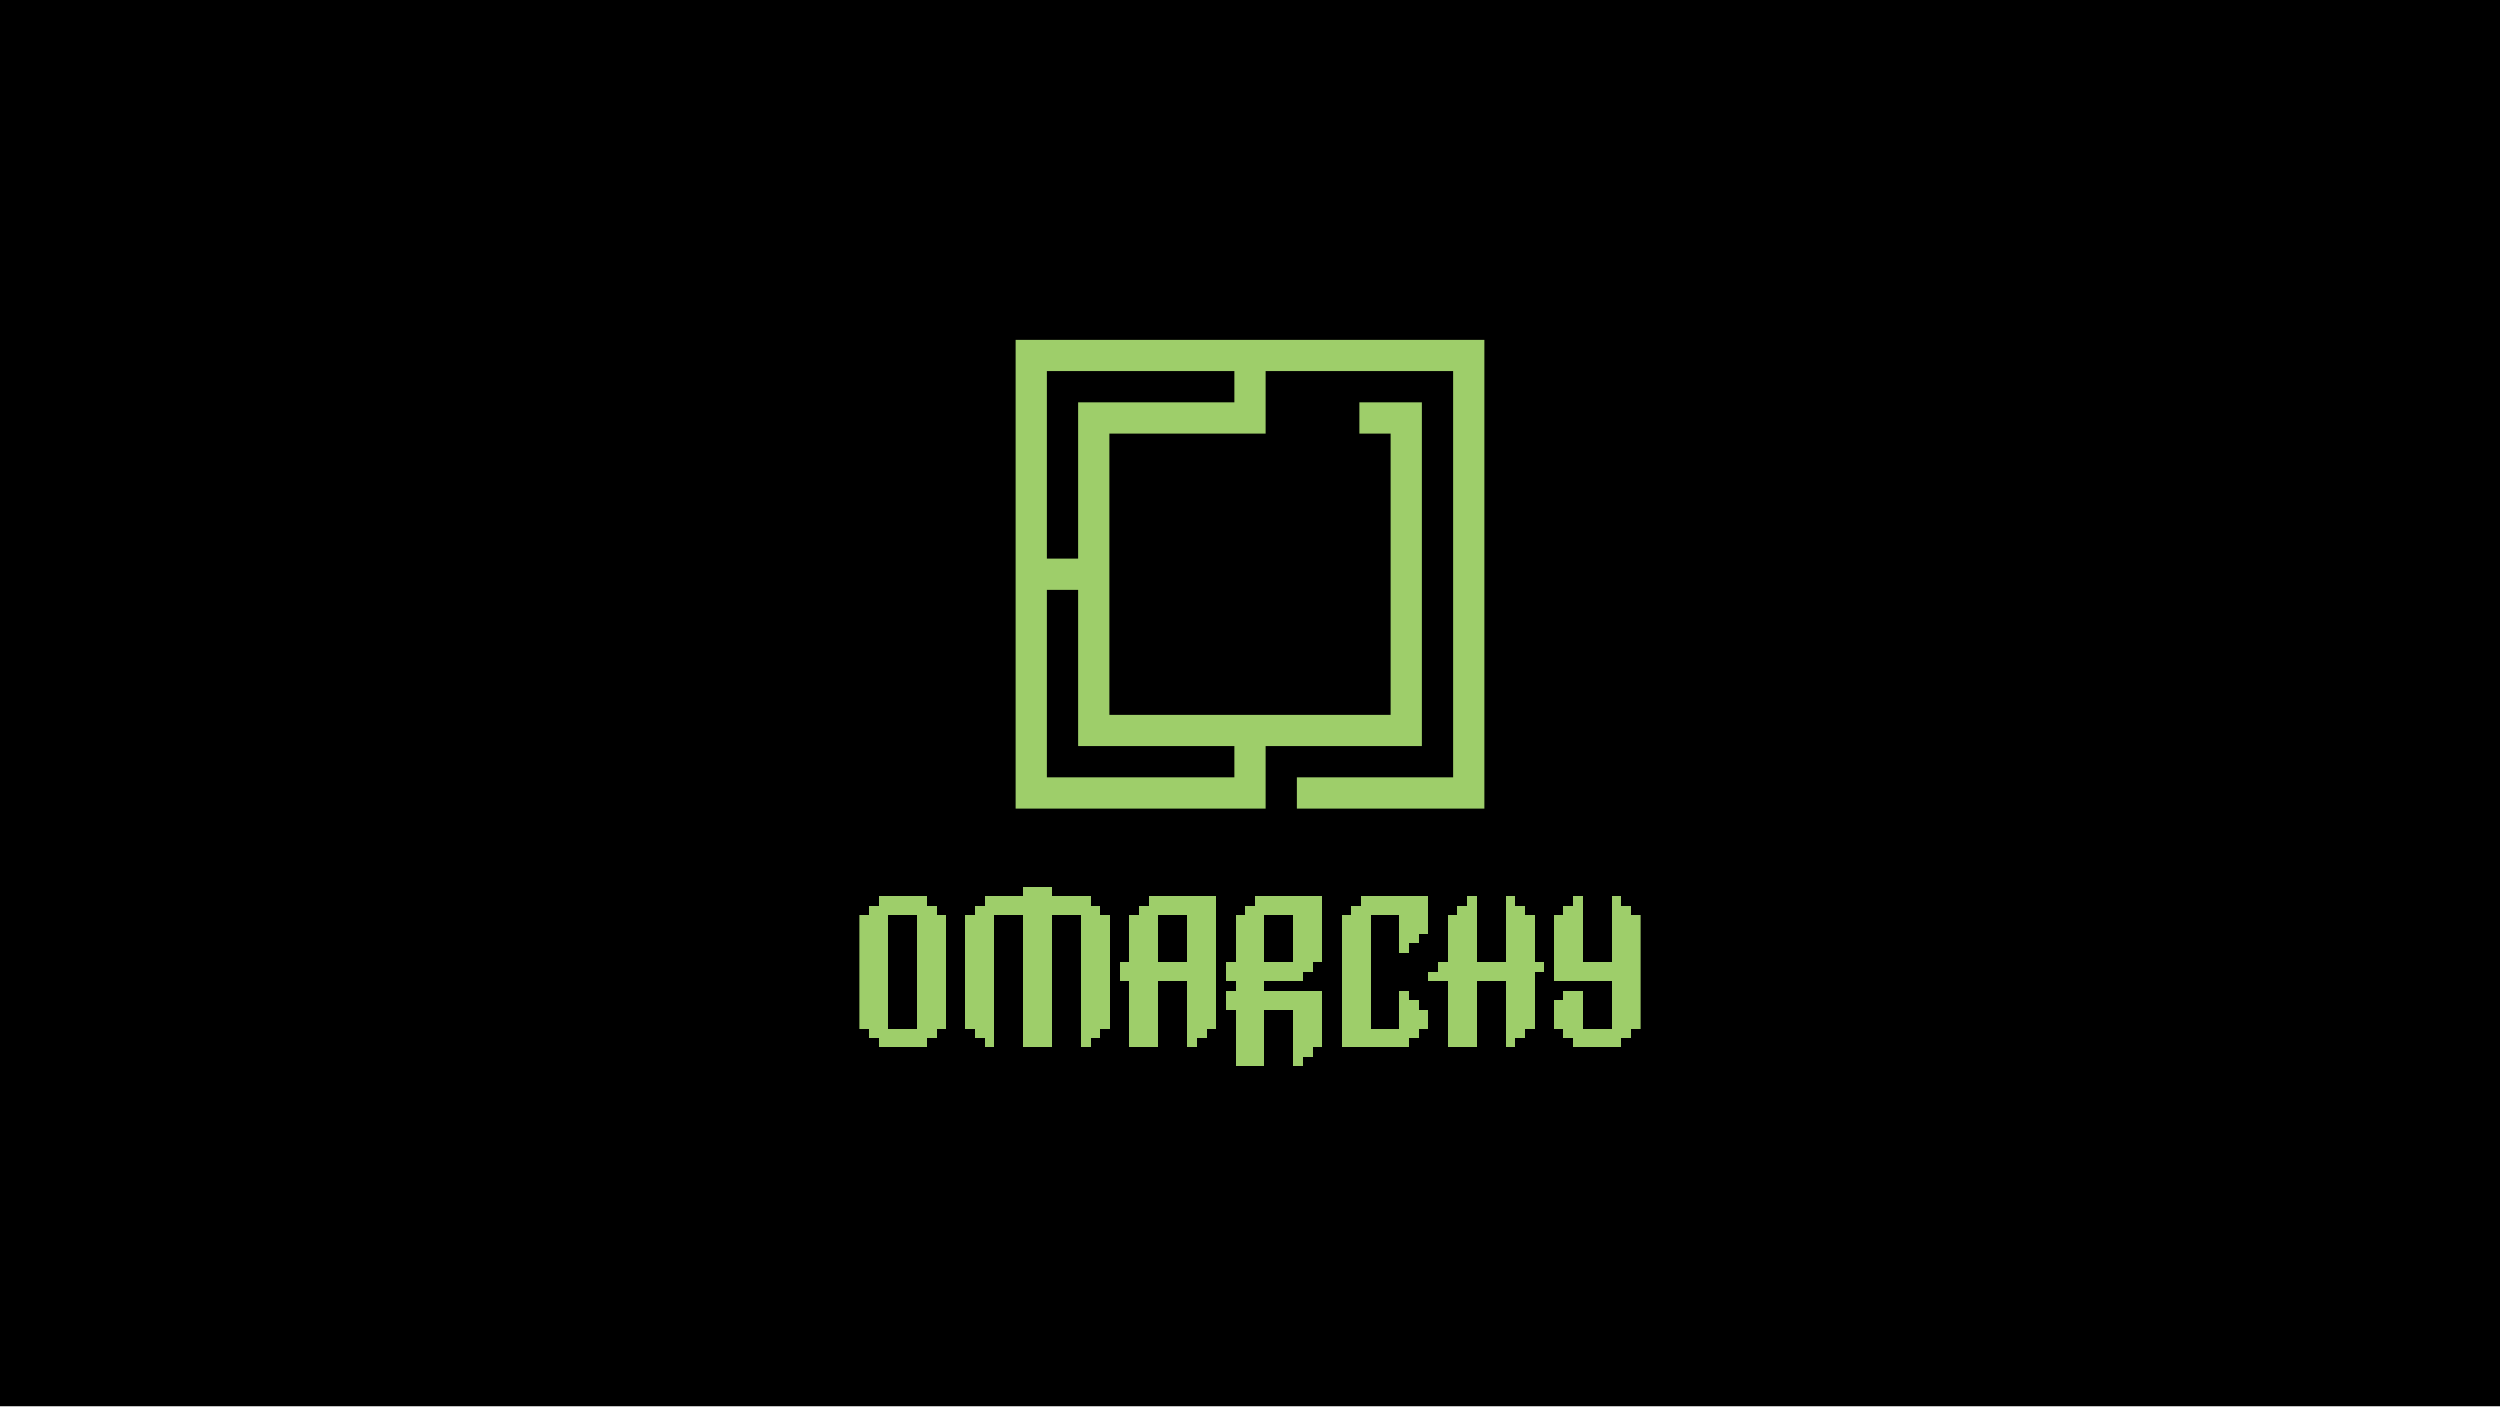
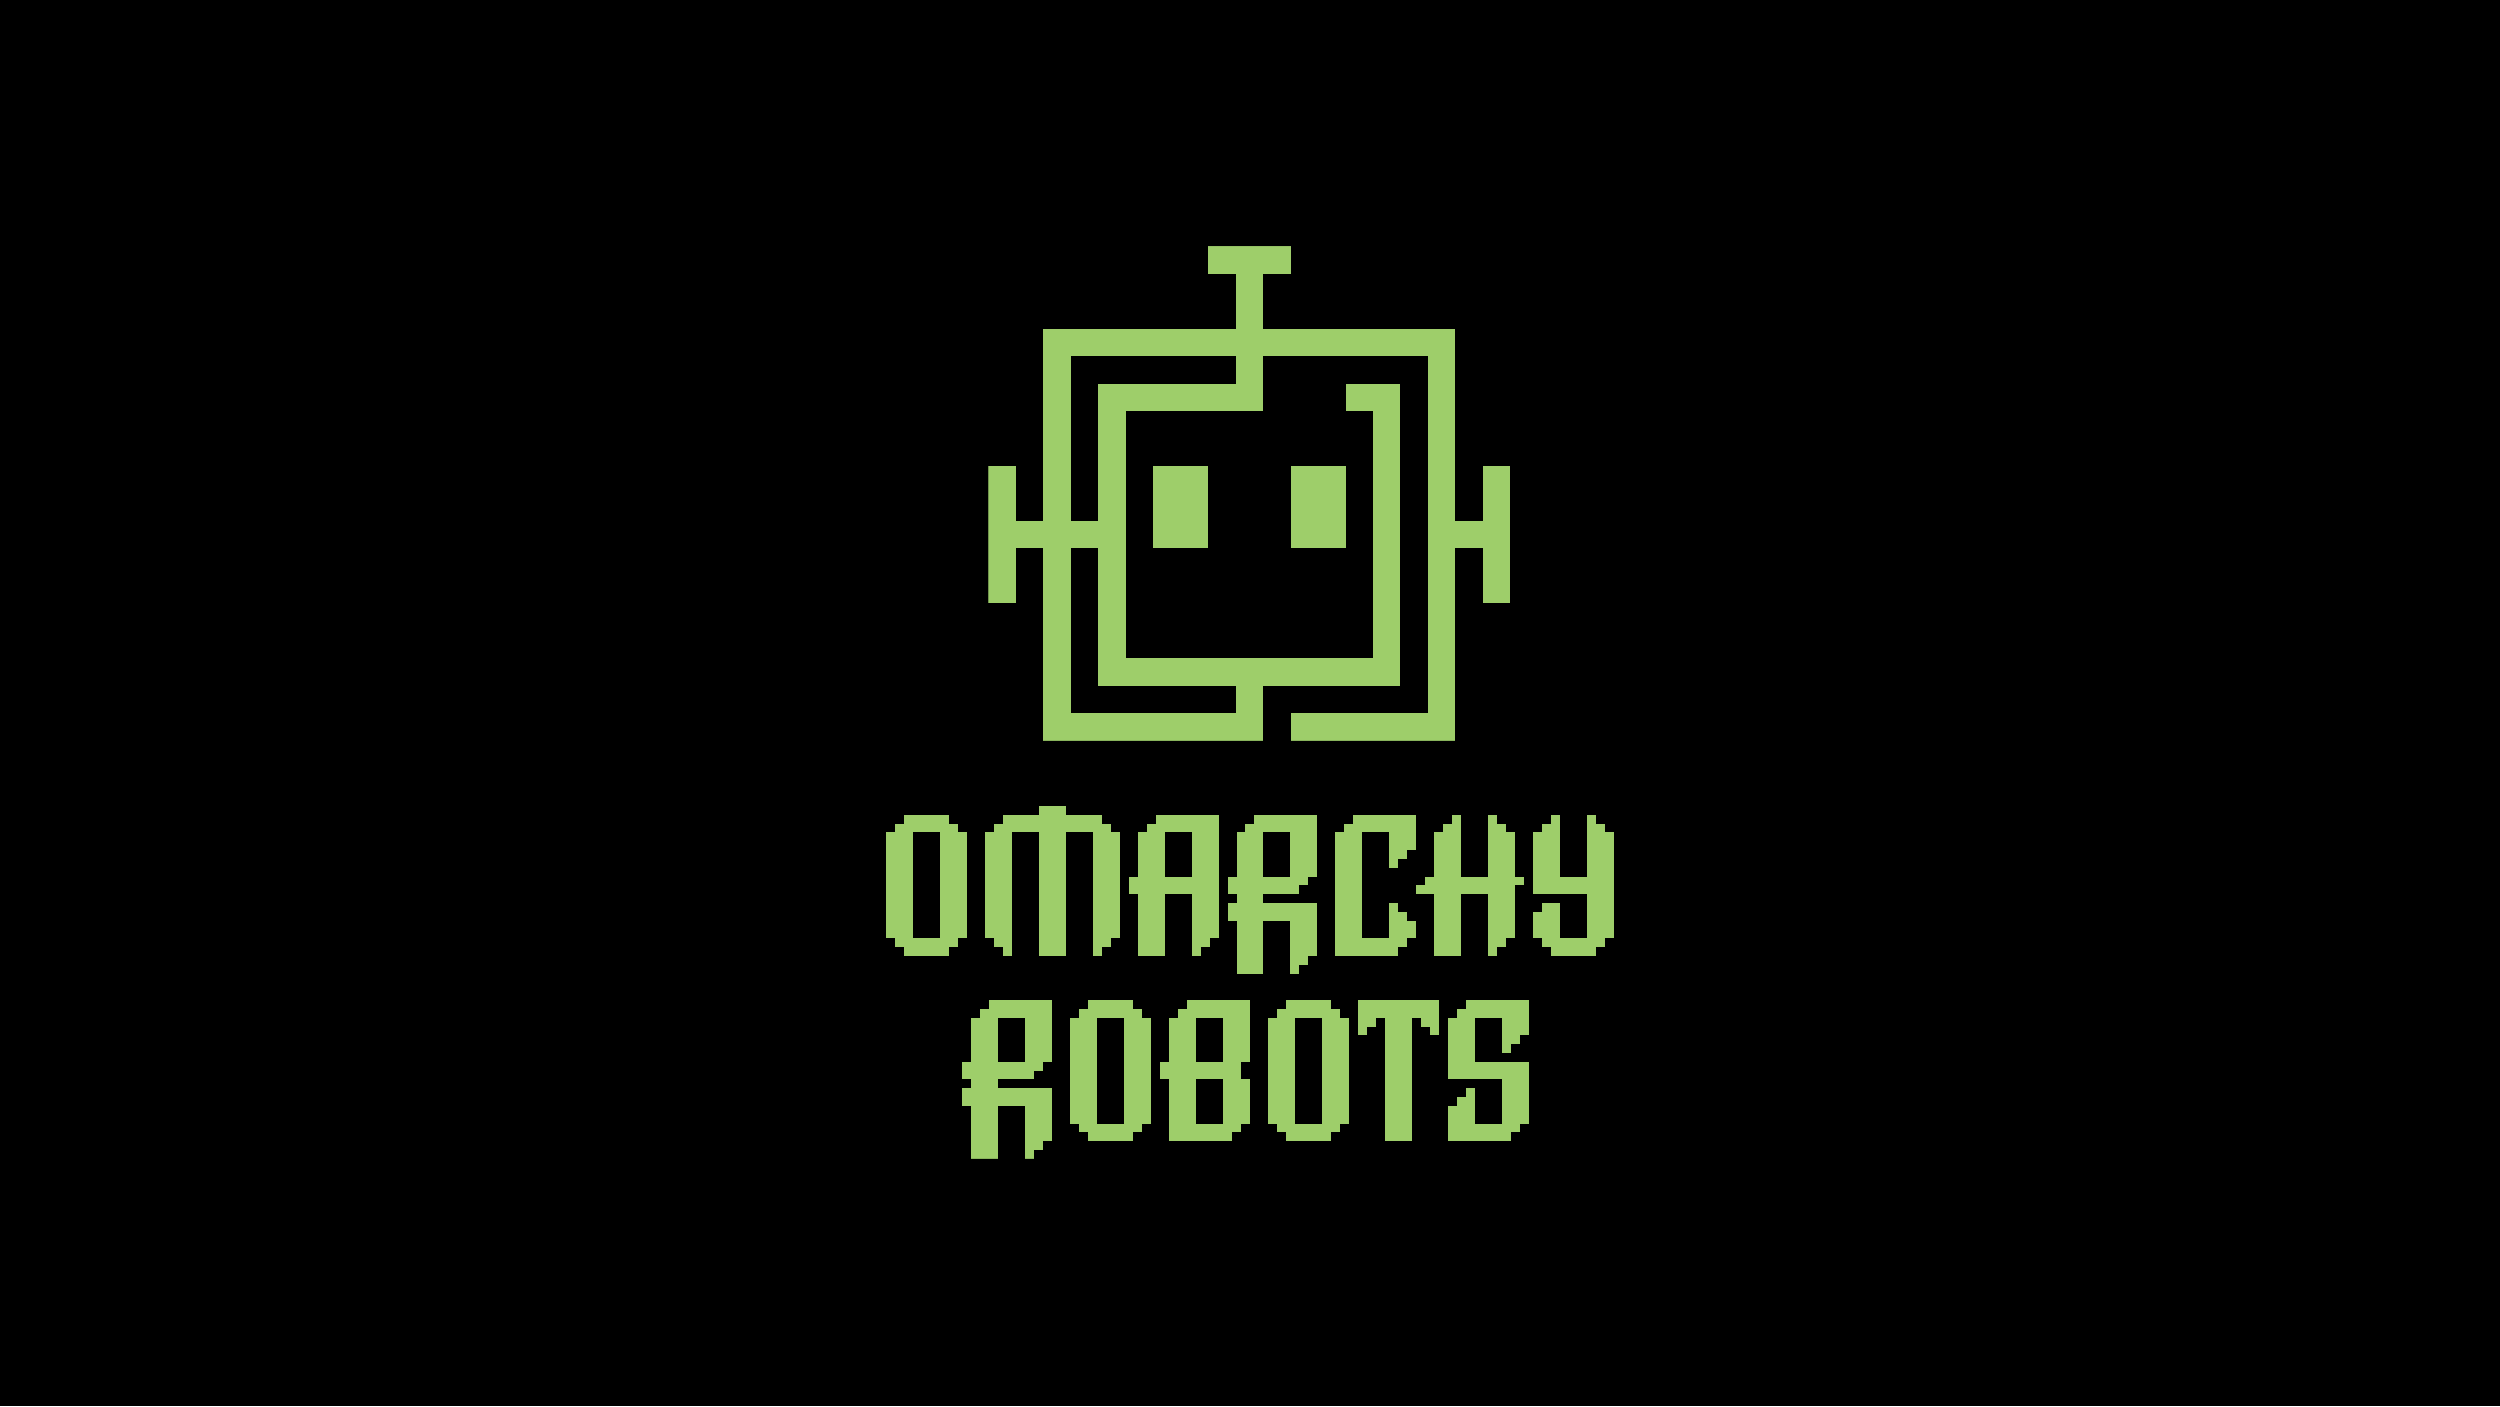
- <svg xmlns="http://www.w3.org/2000/svg" width="1920" height="1080" viewBox="0 0 1920 1080">
+ <svg xmlns="http://www.w3.org/2000/svg" width="1920" height="1080" viewBox="0 0 1920 1080" shape-rendering="crispEdges">
  <rect width="1920" height="1080" fill="#000" />
-   <svg x="780" y="261" width="360" height="360" viewBox="0 0 1200 1200">
-     <path clip-rule="evenodd" d="m1200 1200h-480v-80h400v-1040h-479.996v160h-400v720h720v-720h-80v-80h159.996v880h-400v160h-640v-1200h1200zm-1120-80h480v-80h-400l.004-400h-80.004zm0-560h80.004v-400h400v-80h-480.004z" fill="#9ece6a" fill-rule="evenodd" />
+   <svg x="759" y="189" width="401" height="380" viewBox="0 0 1520 1440">
+     <path fill="#9ece6a" d="M640 0h240v80h-240zM720 80h80v80h-80zM720 160h80v80h-80zM160 240h1200v80h-1200zM160 320h80v80h-80zM720 320h80v80h-80zM1280 320h80v80h-80zM160 400h80v80h-80zM320 400h480v80h-480zM1040 400h160v80h-160zM1280 400h80v80h-80zM160 480h80v80h-80zM320 480h80v80h-80zM1120 480h80v80h-80zM1280 480h80v80h-80zM160 560h80v80h-80zM320 560h80v80h-80zM1120 560h80v80h-80zM1280 560h80v80h-80zM0 640h80v80h-80zM160 640h80v80h-80zM320 640h80v80h-80zM480 640h160v80h-160zM880 640h160v80h-160zM1120 640h80v80h-80zM1280 640h80v80h-80zM1440 640h80v80h-80zM0 720h80v80h-80zM160 720h80v80h-80zM320 720h80v80h-80zM480 720h160v80h-160zM880 720h160v80h-160zM1120 720h80v80h-80zM1280 720h80v80h-80zM1440 720h80v80h-80zM0 800h400v80h-400zM480 800h160v80h-160zM880 800h160v80h-160zM1120 800h80v80h-80zM1280 800h240v80h-240zM0 880h80v80h-80zM160 880h80v80h-80zM320 880h80v80h-80zM1120 880h80v80h-80zM1280 880h80v80h-80zM1440 880h80v80h-80zM0 960h80v80h-80zM160 960h80v80h-80zM320 960h80v80h-80zM1120 960h80v80h-80zM1280 960h80v80h-80zM1440 960h80v80h-80zM160 1040h80v80h-80zM320 1040h80v80h-80zM1120 1040h80v80h-80zM1280 1040h80v80h-80zM160 1120h80v80h-80zM320 1120h80v80h-80zM1120 1120h80v80h-80zM1280 1120h80v80h-80zM160 1200h80v80h-80zM320 1200h880v80h-880zM1280 1200h80v80h-80zM160 1280h80v80h-80zM720 1280h80v80h-80zM1280 1280h80v80h-80zM160 1360h640v80h-640zM880 1360h480v80h-480z" />
  </svg>
-   <svg x="660" y="681" width="600" height="138" viewBox="0 0 4131 950">
-     <g fill="#9ece6a" shape-rendering="crispEdges">
-       <rect x="867" y="0" width="153" height="50" />
-       <rect x="102" y="50" width="255" height="50" />
-       <rect x="663" y="50" width="561" height="50" />
-       <rect x="1530" y="50" width="357" height="50" />
-       <rect x="2091" y="50" width="357" height="50" />
-       <rect x="2652" y="50" width="357" height="50" />
-       <rect x="3213" y="50" width="51" height="50" />
-       <rect x="3417" y="50" width="51" height="50" />
-       <rect x="3774" y="50" width="51" height="50" />
-       <rect x="3978" y="50" width="51" height="50" />
-       <rect x="51" y="100" width="357" height="50" />
-       <rect x="612" y="100" width="663" height="50" />
-       <rect x="1479" y="100" width="408" height="50" />
-       <rect x="2040" y="100" width="408" height="50" />
-       <rect x="2601" y="100" width="408" height="50" />
-       <rect x="3162" y="100" width="102" height="50" />
-       <rect x="3417" y="100" width="102" height="50" />
-       <rect x="3723" y="100" width="102" height="50" />
-       <rect x="3978" y="100" width="102" height="50" />
-       <rect x="0" y="150" width="153" height="50" />
-       <rect x="306" y="150" width="153" height="50" />
-       <rect x="561" y="150" width="153" height="50" />
-       <rect x="867" y="150" width="153" height="50" />
-       <rect x="1173" y="150" width="153" height="50" />
-       <rect x="1428" y="150" width="153" height="50" />
-       <rect x="1734" y="150" width="153" height="50" />
-       <rect x="1989" y="150" width="153" height="50" />
-       <rect x="2295" y="150" width="153" height="50" />
-       <rect x="2550" y="150" width="153" height="50" />
-       <rect x="2856" y="150" width="153" height="50" />
-       <rect x="3111" y="150" width="153" height="50" />
-       <rect x="3417" y="150" width="153" height="50" />
-       <rect x="3672" y="150" width="153" height="50" />
-       <rect x="3978" y="150" width="153" height="50" />
-       <rect x="0" y="200" width="153" height="50" />
-       <rect x="306" y="200" width="153" height="50" />
-       <rect x="561" y="200" width="153" height="50" />
-       <rect x="867" y="200" width="153" height="50" />
-       <rect x="1173" y="200" width="153" height="50" />
-       <rect x="1428" y="200" width="153" height="50" />
-       <rect x="1734" y="200" width="153" height="50" />
-       <rect x="1989" y="200" width="153" height="50" />
-       <rect x="2295" y="200" width="153" height="50" />
-       <rect x="2550" y="200" width="153" height="50" />
-       <rect x="2856" y="200" width="153" height="50" />
-       <rect x="3111" y="200" width="153" height="50" />
-       <rect x="3417" y="200" width="153" height="50" />
-       <rect x="3672" y="200" width="153" height="50" />
-       <rect x="3978" y="200" width="153" height="50" />
-       <rect x="0" y="250" width="153" height="50" />
-       <rect x="306" y="250" width="153" height="50" />
-       <rect x="561" y="250" width="153" height="50" />
-       <rect x="867" y="250" width="153" height="50" />
-       <rect x="1173" y="250" width="153" height="50" />
-       <rect x="1428" y="250" width="153" height="50" />
-       <rect x="1734" y="250" width="153" height="50" />
-       <rect x="1989" y="250" width="153" height="50" />
-       <rect x="2295" y="250" width="153" height="50" />
-       <rect x="2550" y="250" width="153" height="50" />
-       <rect x="2856" y="250" width="102" height="50" />
-       <rect x="3111" y="250" width="153" height="50" />
-       <rect x="3417" y="250" width="153" height="50" />
-       <rect x="3672" y="250" width="153" height="50" />
-       <rect x="3978" y="250" width="153" height="50" />
-       <rect x="0" y="300" width="153" height="50" />
-       <rect x="306" y="300" width="153" height="50" />
-       <rect x="561" y="300" width="153" height="50" />
-       <rect x="867" y="300" width="153" height="50" />
-       <rect x="1173" y="300" width="153" height="50" />
-       <rect x="1428" y="300" width="153" height="50" />
-       <rect x="1734" y="300" width="153" height="50" />
-       <rect x="1989" y="300" width="153" height="50" />
-       <rect x="2295" y="300" width="153" height="50" />
-       <rect x="2550" y="300" width="153" height="50" />
-       <rect x="2856" y="300" width="51" height="50" />
-       <rect x="3111" y="300" width="153" height="50" />
-       <rect x="3417" y="300" width="153" height="50" />
-       <rect x="3672" y="300" width="153" height="50" />
-       <rect x="3978" y="300" width="153" height="50" />
-       <rect x="0" y="350" width="153" height="50" />
-       <rect x="306" y="350" width="153" height="50" />
-       <rect x="561" y="350" width="153" height="50" />
-       <rect x="867" y="350" width="153" height="50" />
-       <rect x="1173" y="350" width="153" height="50" />
-       <rect x="1428" y="350" width="153" height="50" />
-       <rect x="1734" y="350" width="153" height="50" />
-       <rect x="1989" y="350" width="153" height="50" />
-       <rect x="2295" y="350" width="153" height="50" />
-       <rect x="2550" y="350" width="153" height="50" />
-       <rect x="3111" y="350" width="153" height="50" />
-       <rect x="3417" y="350" width="153" height="50" />
-       <rect x="3672" y="350" width="153" height="50" />
-       <rect x="3978" y="350" width="153" height="50" />
-       <rect x="0" y="400" width="153" height="50" />
-       <rect x="306" y="400" width="153" height="50" />
-       <rect x="561" y="400" width="153" height="50" />
-       <rect x="867" y="400" width="153" height="50" />
-       <rect x="1173" y="400" width="153" height="50" />
-       <rect x="1377" y="400" width="510" height="50" />
-       <rect x="1938" y="400" width="459" height="50" />
-       <rect x="2550" y="400" width="153" height="50" />
-       <rect x="3060" y="400" width="561" height="50" />
-       <rect x="3672" y="400" width="459" height="50" />
-       <rect x="0" y="450" width="153" height="50" />
-       <rect x="306" y="450" width="153" height="50" />
-       <rect x="561" y="450" width="153" height="50" />
-       <rect x="867" y="450" width="153" height="50" />
-       <rect x="1173" y="450" width="153" height="50" />
-       <rect x="1377" y="450" width="510" height="50" />
-       <rect x="1938" y="450" width="408" height="50" />
-       <rect x="2550" y="450" width="153" height="50" />
-       <rect x="3009" y="450" width="561" height="50" />
-       <rect x="3672" y="450" width="459" height="50" />
-       <rect x="0" y="500" width="153" height="50" />
-       <rect x="306" y="500" width="153" height="50" />
-       <rect x="561" y="500" width="153" height="50" />
-       <rect x="867" y="500" width="153" height="50" />
-       <rect x="1173" y="500" width="153" height="50" />
-       <rect x="1428" y="500" width="153" height="50" />
-       <rect x="1734" y="500" width="153" height="50" />
-       <rect x="1989" y="500" width="153" height="50" />
-       <rect x="2550" y="500" width="153" height="50" />
-       <rect x="3111" y="500" width="153" height="50" />
-       <rect x="3417" y="500" width="153" height="50" />
-       <rect x="3978" y="500" width="153" height="50" />
-       <rect x="0" y="550" width="153" height="50" />
-       <rect x="306" y="550" width="153" height="50" />
-       <rect x="561" y="550" width="153" height="50" />
-       <rect x="867" y="550" width="153" height="50" />
-       <rect x="1173" y="550" width="153" height="50" />
-       <rect x="1428" y="550" width="153" height="50" />
-       <rect x="1734" y="550" width="153" height="50" />
-       <rect x="1938" y="550" width="510" height="50" />
-       <rect x="2550" y="550" width="153" height="50" />
-       <rect x="2856" y="550" width="51" height="50" />
-       <rect x="3111" y="550" width="153" height="50" />
-       <rect x="3417" y="550" width="153" height="50" />
-       <rect x="3723" y="550" width="102" height="50" />
-       <rect x="3978" y="550" width="153" height="50" />
-       <rect x="0" y="600" width="153" height="50" />
-       <rect x="306" y="600" width="153" height="50" />
-       <rect x="561" y="600" width="153" height="50" />
-       <rect x="867" y="600" width="153" height="50" />
-       <rect x="1173" y="600" width="153" height="50" />
-       <rect x="1428" y="600" width="153" height="50" />
-       <rect x="1734" y="600" width="153" height="50" />
-       <rect x="1938" y="600" width="510" height="50" />
-       <rect x="2550" y="600" width="153" height="50" />
-       <rect x="2856" y="600" width="102" height="50" />
-       <rect x="3111" y="600" width="153" height="50" />
-       <rect x="3417" y="600" width="153" height="50" />
-       <rect x="3672" y="600" width="153" height="50" />
-       <rect x="3978" y="600" width="153" height="50" />
-       <rect x="0" y="650" width="153" height="50" />
-       <rect x="306" y="650" width="153" height="50" />
-       <rect x="561" y="650" width="153" height="50" />
-       <rect x="867" y="650" width="153" height="50" />
-       <rect x="1173" y="650" width="153" height="50" />
-       <rect x="1428" y="650" width="153" height="50" />
-       <rect x="1734" y="650" width="153" height="50" />
-       <rect x="1989" y="650" width="153" height="50" />
-       <rect x="2295" y="650" width="153" height="50" />
-       <rect x="2550" y="650" width="153" height="50" />
-       <rect x="2856" y="650" width="153" height="50" />
-       <rect x="3111" y="650" width="153" height="50" />
-       <rect x="3417" y="650" width="153" height="50" />
-       <rect x="3672" y="650" width="153" height="50" />
-       <rect x="3978" y="650" width="153" height="50" />
-       <rect x="0" y="700" width="153" height="50" />
-       <rect x="306" y="700" width="153" height="50" />
-       <rect x="561" y="700" width="153" height="50" />
-       <rect x="867" y="700" width="153" height="50" />
-       <rect x="1173" y="700" width="153" height="50" />
-       <rect x="1428" y="700" width="153" height="50" />
-       <rect x="1734" y="700" width="153" height="50" />
-       <rect x="1989" y="700" width="153" height="50" />
-       <rect x="2295" y="700" width="153" height="50" />
-       <rect x="2550" y="700" width="153" height="50" />
-       <rect x="2856" y="700" width="153" height="50" />
-       <rect x="3111" y="700" width="153" height="50" />
-       <rect x="3417" y="700" width="153" height="50" />
-       <rect x="3672" y="700" width="153" height="50" />
-       <rect x="3978" y="700" width="153" height="50" />
-       <rect x="51" y="750" width="357" height="50" />
-       <rect x="612" y="750" width="102" height="50" />
-       <rect x="867" y="750" width="153" height="50" />
-       <rect x="1173" y="750" width="102" height="50" />
-       <rect x="1428" y="750" width="153" height="50" />
-       <rect x="1734" y="750" width="102" height="50" />
-       <rect x="1989" y="750" width="153" height="50" />
-       <rect x="2295" y="750" width="153" height="50" />
-       <rect x="2550" y="750" width="408" height="50" />
-       <rect x="3111" y="750" width="153" height="50" />
-       <rect x="3417" y="750" width="102" height="50" />
-       <rect x="3723" y="750" width="357" height="50" />
-       <rect x="102" y="800" width="255" height="50" />
-       <rect x="663" y="800" width="51" height="50" />
-       <rect x="867" y="800" width="153" height="50" />
-       <rect x="1173" y="800" width="51" height="50" />
-       <rect x="1428" y="800" width="153" height="50" />
-       <rect x="1734" y="800" width="51" height="50" />
-       <rect x="1989" y="800" width="153" height="50" />
-       <rect x="2295" y="800" width="153" height="50" />
-       <rect x="2550" y="800" width="357" height="50" />
-       <rect x="3111" y="800" width="153" height="50" />
-       <rect x="3417" y="800" width="51" height="50" />
-       <rect x="3774" y="800" width="255" height="50" />
-       <rect x="1989" y="850" width="153" height="50" />
-       <rect x="2295" y="850" width="102" height="50" />
-       <rect x="1989" y="900" width="153" height="50" />
-       <rect x="2295" y="900" width="51" height="50" />
-     </g>
+   <svg x="680" y="619" width="560" height="271" viewBox="0 0 4131 2000">
+     <path fill="#9ece6a" d="M867 0h153v50h-153zM102 50h255v50h-255zM663 50h561v50h-561zM1530 50h357v50h-357zM2091 50h357v50h-357zM2652 50h357v50h-357zM3213 50h51v50h-51zM3417 50h51v50h-51zM3774 50h51v50h-51zM3978 50h51v50h-51zM51 100h357v50h-357zM612 100h663v50h-663zM1479 100h408v50h-408zM2040 100h408v50h-408zM2601 100h408v50h-408zM3162 100h102v50h-102zM3417 100h102v50h-102zM3723 100h102v50h-102zM3978 100h102v50h-102zM0 150h153v50h-153zM306 150h153v50h-153zM561 150h153v50h-153zM867 150h153v50h-153zM1173 150h153v50h-153zM1428 150h153v50h-153zM1734 150h153v50h-153zM1989 150h153v50h-153zM2295 150h153v50h-153zM2550 150h153v50h-153zM2856 150h153v50h-153zM3111 150h153v50h-153zM3417 150h153v50h-153zM3672 150h153v50h-153zM3978 150h153v50h-153zM0 200h153v50h-153zM306 200h153v50h-153zM561 200h153v50h-153zM867 200h153v50h-153zM1173 200h153v50h-153zM1428 200h153v50h-153zM1734 200h153v50h-153zM1989 200h153v50h-153zM2295 200h153v50h-153zM2550 200h153v50h-153zM2856 200h153v50h-153zM3111 200h153v50h-153zM3417 200h153v50h-153zM3672 200h153v50h-153zM3978 200h153v50h-153zM0 250h153v50h-153zM306 250h153v50h-153zM561 250h153v50h-153zM867 250h153v50h-153zM1173 250h153v50h-153zM1428 250h153v50h-153zM1734 250h153v50h-153zM1989 250h153v50h-153zM2295 250h153v50h-153zM2550 250h153v50h-153zM2856 250h102v50h-102zM3111 250h153v50h-153zM3417 250h153v50h-153zM3672 250h153v50h-153zM3978 250h153v50h-153zM0 300h153v50h-153zM306 300h153v50h-153zM561 300h153v50h-153zM867 300h153v50h-153zM1173 300h153v50h-153zM1428 300h153v50h-153zM1734 300h153v50h-153zM1989 300h153v50h-153zM2295 300h153v50h-153zM2550 300h153v50h-153zM2856 300h51v50h-51zM3111 300h153v50h-153zM3417 300h153v50h-153zM3672 300h153v50h-153zM3978 300h153v50h-153zM0 350h153v50h-153zM306 350h153v50h-153zM561 350h153v50h-153zM867 350h153v50h-153zM1173 350h153v50h-153zM1428 350h153v50h-153zM1734 350h153v50h-153zM1989 350h153v50h-153zM2295 350h153v50h-153zM2550 350h153v50h-153zM3111 350h153v50h-153zM3417 350h153v50h-153zM3672 350h153v50h-153zM3978 350h153v50h-153zM0 400h153v50h-153zM306 400h153v50h-153zM561 400h153v50h-153zM867 400h153v50h-153zM1173 400h153v50h-153zM1377 400h510v50h-510zM1938 400h459v50h-459zM2550 400h153v50h-153zM3060 400h561v50h-561zM3672 400h459v50h-459zM0 450h153v50h-153zM306 450h153v50h-153zM561 450h153v50h-153zM867 450h153v50h-153zM1173 450h153v50h-153zM1377 450h510v50h-510zM1938 450h408v50h-408zM2550 450h153v50h-153zM3009 450h561v50h-561zM3672 450h459v50h-459zM0 500h153v50h-153zM306 500h153v50h-153zM561 500h153v50h-153zM867 500h153v50h-153zM1173 500h153v50h-153zM1428 500h153v50h-153zM1734 500h153v50h-153zM1989 500h153v50h-153zM2550 500h153v50h-153zM3111 500h153v50h-153zM3417 500h153v50h-153zM3978 500h153v50h-153zM0 550h153v50h-153zM306 550h153v50h-153zM561 550h153v50h-153zM867 550h153v50h-153zM1173 550h153v50h-153zM1428 550h153v50h-153zM1734 550h153v50h-153zM1938 550h510v50h-510zM2550 550h153v50h-153zM2856 550h51v50h-51zM3111 550h153v50h-153zM3417 550h153v50h-153zM3723 550h102v50h-102zM3978 550h153v50h-153zM0 600h153v50h-153zM306 600h153v50h-153zM561 600h153v50h-153zM867 600h153v50h-153zM1173 600h153v50h-153zM1428 600h153v50h-153zM1734 600h153v50h-153zM1938 600h510v50h-510zM2550 600h153v50h-153zM2856 600h102v50h-102zM3111 600h153v50h-153zM3417 600h153v50h-153zM3672 600h153v50h-153zM3978 600h153v50h-153zM0 650h153v50h-153zM306 650h153v50h-153zM561 650h153v50h-153zM867 650h153v50h-153zM1173 650h153v50h-153zM1428 650h153v50h-153zM1734 650h153v50h-153zM1989 650h153v50h-153zM2295 650h153v50h-153zM2550 650h153v50h-153zM2856 650h153v50h-153zM3111 650h153v50h-153zM3417 650h153v50h-153zM3672 650h153v50h-153zM3978 650h153v50h-153zM0 700h153v50h-153zM306 700h153v50h-153zM561 700h153v50h-153zM867 700h153v50h-153zM1173 700h153v50h-153zM1428 700h153v50h-153zM1734 700h153v50h-153zM1989 700h153v50h-153zM2295 700h153v50h-153zM2550 700h153v50h-153zM2856 700h153v50h-153zM3111 700h153v50h-153zM3417 700h153v50h-153zM3672 700h153v50h-153zM3978 700h153v50h-153zM51 750h357v50h-357zM612 750h102v50h-102zM867 750h153v50h-153zM1173 750h102v50h-102zM1428 750h153v50h-153zM1734 750h102v50h-102zM1989 750h153v50h-153zM2295 750h153v50h-153zM2550 750h408v50h-408zM3111 750h153v50h-153zM3417 750h102v50h-102zM3723 750h357v50h-357zM102 800h255v50h-255zM663 800h51v50h-51zM867 800h153v50h-153zM1173 800h51v50h-51zM1428 800h153v50h-153zM1734 800h51v50h-51zM1989 800h153v50h-153zM2295 800h153v50h-153zM2550 800h357v50h-357zM3111 800h153v50h-153zM3417 800h51v50h-51zM3774 800h255v50h-255zM1989 850h153v50h-153zM2295 850h102v50h-102zM1989 900h153v50h-153zM2295 900h51v50h-51zM586.5 1100h357v50h-357zM1147.5 1100h255v50h-255zM1708.5 1100h357v50h-357zM2269.5 1100h255v50h-255zM2677.5 1100h459v50h-459zM3289.5 1100h357v50h-357zM535.5 1150h408v50h-408zM1096.5 1150h357v50h-357zM1657.5 1150h408v50h-408zM2218.5 1150h357v50h-357zM2677.5 1150h459v50h-459zM3238.5 1150h408v50h-408zM484.5 1200h153v50h-153zM790.5 1200h153v50h-153zM1045.5 1200h153v50h-153zM1351.5 1200h153v50h-153zM1606.5 1200h153v50h-153zM1912.5 1200h153v50h-153zM2167.5 1200h153v50h-153zM2473.5 1200h153v50h-153zM2677.5 1200h102v50h-102zM2830.5 1200h153v50h-153zM3034.5 1200h102v50h-102zM3187.5 1200h153v50h-153zM3493.5 1200h153v50h-153zM484.5 1250h153v50h-153zM790.5 1250h153v50h-153zM1045.5 1250h153v50h-153zM1351.5 1250h153v50h-153zM1606.5 1250h153v50h-153zM1912.5 1250h153v50h-153zM2167.5 1250h153v50h-153zM2473.5 1250h153v50h-153zM2677.5 1250h51v50h-51zM2830.5 1250h153v50h-153zM3085.5 1250h51v50h-51zM3187.5 1250h153v50h-153zM3493.5 1250h153v50h-153zM484.5 1300h153v50h-153zM790.5 1300h153v50h-153zM1045.5 1300h153v50h-153zM1351.5 1300h153v50h-153zM1606.5 1300h153v50h-153zM1912.5 1300h153v50h-153zM2167.5 1300h153v50h-153zM2473.5 1300h153v50h-153zM2830.5 1300h153v50h-153zM3187.5 1300h153v50h-153zM3493.5 1300h102v50h-102zM484.5 1350h153v50h-153zM790.5 1350h153v50h-153zM1045.5 1350h153v50h-153zM1351.5 1350h153v50h-153zM1606.5 1350h153v50h-153zM1912.5 1350h153v50h-153zM2167.5 1350h153v50h-153zM2473.5 1350h153v50h-153zM2830.5 1350h153v50h-153zM3187.5 1350h153v50h-153zM3493.5 1350h51v50h-51zM484.5 1400h153v50h-153zM790.5 1400h153v50h-153zM1045.5 1400h153v50h-153zM1351.5 1400h153v50h-153zM1606.5 1400h153v50h-153zM1912.5 1400h153v50h-153zM2167.5 1400h153v50h-153zM2473.5 1400h153v50h-153zM2830.5 1400h153v50h-153zM3187.5 1400h153v50h-153zM433.5 1450h459v50h-459zM1045.5 1450h153v50h-153zM1351.5 1450h153v50h-153zM1555.5 1450h459v50h-459zM2167.5 1450h153v50h-153zM2473.5 1450h153v50h-153zM2830.5 1450h153v50h-153zM3187.5 1450h459v50h-459zM433.5 1500h408v50h-408zM1045.5 1500h153v50h-153zM1351.5 1500h153v50h-153zM1555.5 1500h459v50h-459zM2167.5 1500h153v50h-153zM2473.5 1500h153v50h-153zM2830.5 1500h153v50h-153zM3187.5 1500h459v50h-459zM484.5 1550h153v50h-153zM1045.5 1550h153v50h-153zM1351.5 1550h153v50h-153zM1606.5 1550h153v50h-153zM1912.5 1550h153v50h-153zM2167.5 1550h153v50h-153zM2473.5 1550h153v50h-153zM2830.5 1550h153v50h-153zM3493.5 1550h153v50h-153zM433.5 1600h510v50h-510zM1045.5 1600h153v50h-153zM1351.5 1600h153v50h-153zM1606.5 1600h153v50h-153zM1912.5 1600h153v50h-153zM2167.5 1600h153v50h-153zM2473.5 1600h153v50h-153zM2830.5 1600h153v50h-153zM3289.5 1600h51v50h-51zM3493.5 1600h153v50h-153zM433.5 1650h510v50h-510zM1045.5 1650h153v50h-153zM1351.5 1650h153v50h-153zM1606.5 1650h153v50h-153zM1912.5 1650h153v50h-153zM2167.5 1650h153v50h-153zM2473.5 1650h153v50h-153zM2830.5 1650h153v50h-153zM3238.5 1650h102v50h-102zM3493.5 1650h153v50h-153zM484.5 1700h153v50h-153zM790.5 1700h153v50h-153zM1045.5 1700h153v50h-153zM1351.5 1700h153v50h-153zM1606.5 1700h153v50h-153zM1912.5 1700h153v50h-153zM2167.5 1700h153v50h-153zM2473.5 1700h153v50h-153zM2830.5 1700h153v50h-153zM3187.5 1700h153v50h-153zM3493.5 1700h153v50h-153zM484.5 1750h153v50h-153zM790.5 1750h153v50h-153zM1045.5 1750h153v50h-153zM1351.5 1750h153v50h-153zM1606.5 1750h153v50h-153zM1912.5 1750h153v50h-153zM2167.5 1750h153v50h-153zM2473.5 1750h153v50h-153zM2830.5 1750h153v50h-153zM3187.5 1750h153v50h-153zM3493.5 1750h153v50h-153zM484.5 1800h153v50h-153zM790.5 1800h153v50h-153zM1096.5 1800h357v50h-357zM1606.5 1800h408v50h-408zM2218.5 1800h357v50h-357zM2830.5 1800h153v50h-153zM3187.5 1800h408v50h-408zM484.5 1850h153v50h-153zM790.5 1850h153v50h-153zM1147.5 1850h255v50h-255zM1606.5 1850h357v50h-357zM2269.5 1850h255v50h-255zM2830.5 1850h153v50h-153zM3187.5 1850h357v50h-357zM484.5 1900h153v50h-153zM790.5 1900h102v50h-102zM484.5 1950h153v50h-153zM790.5 1950h51v50h-51z" />
  </svg>
</svg>
